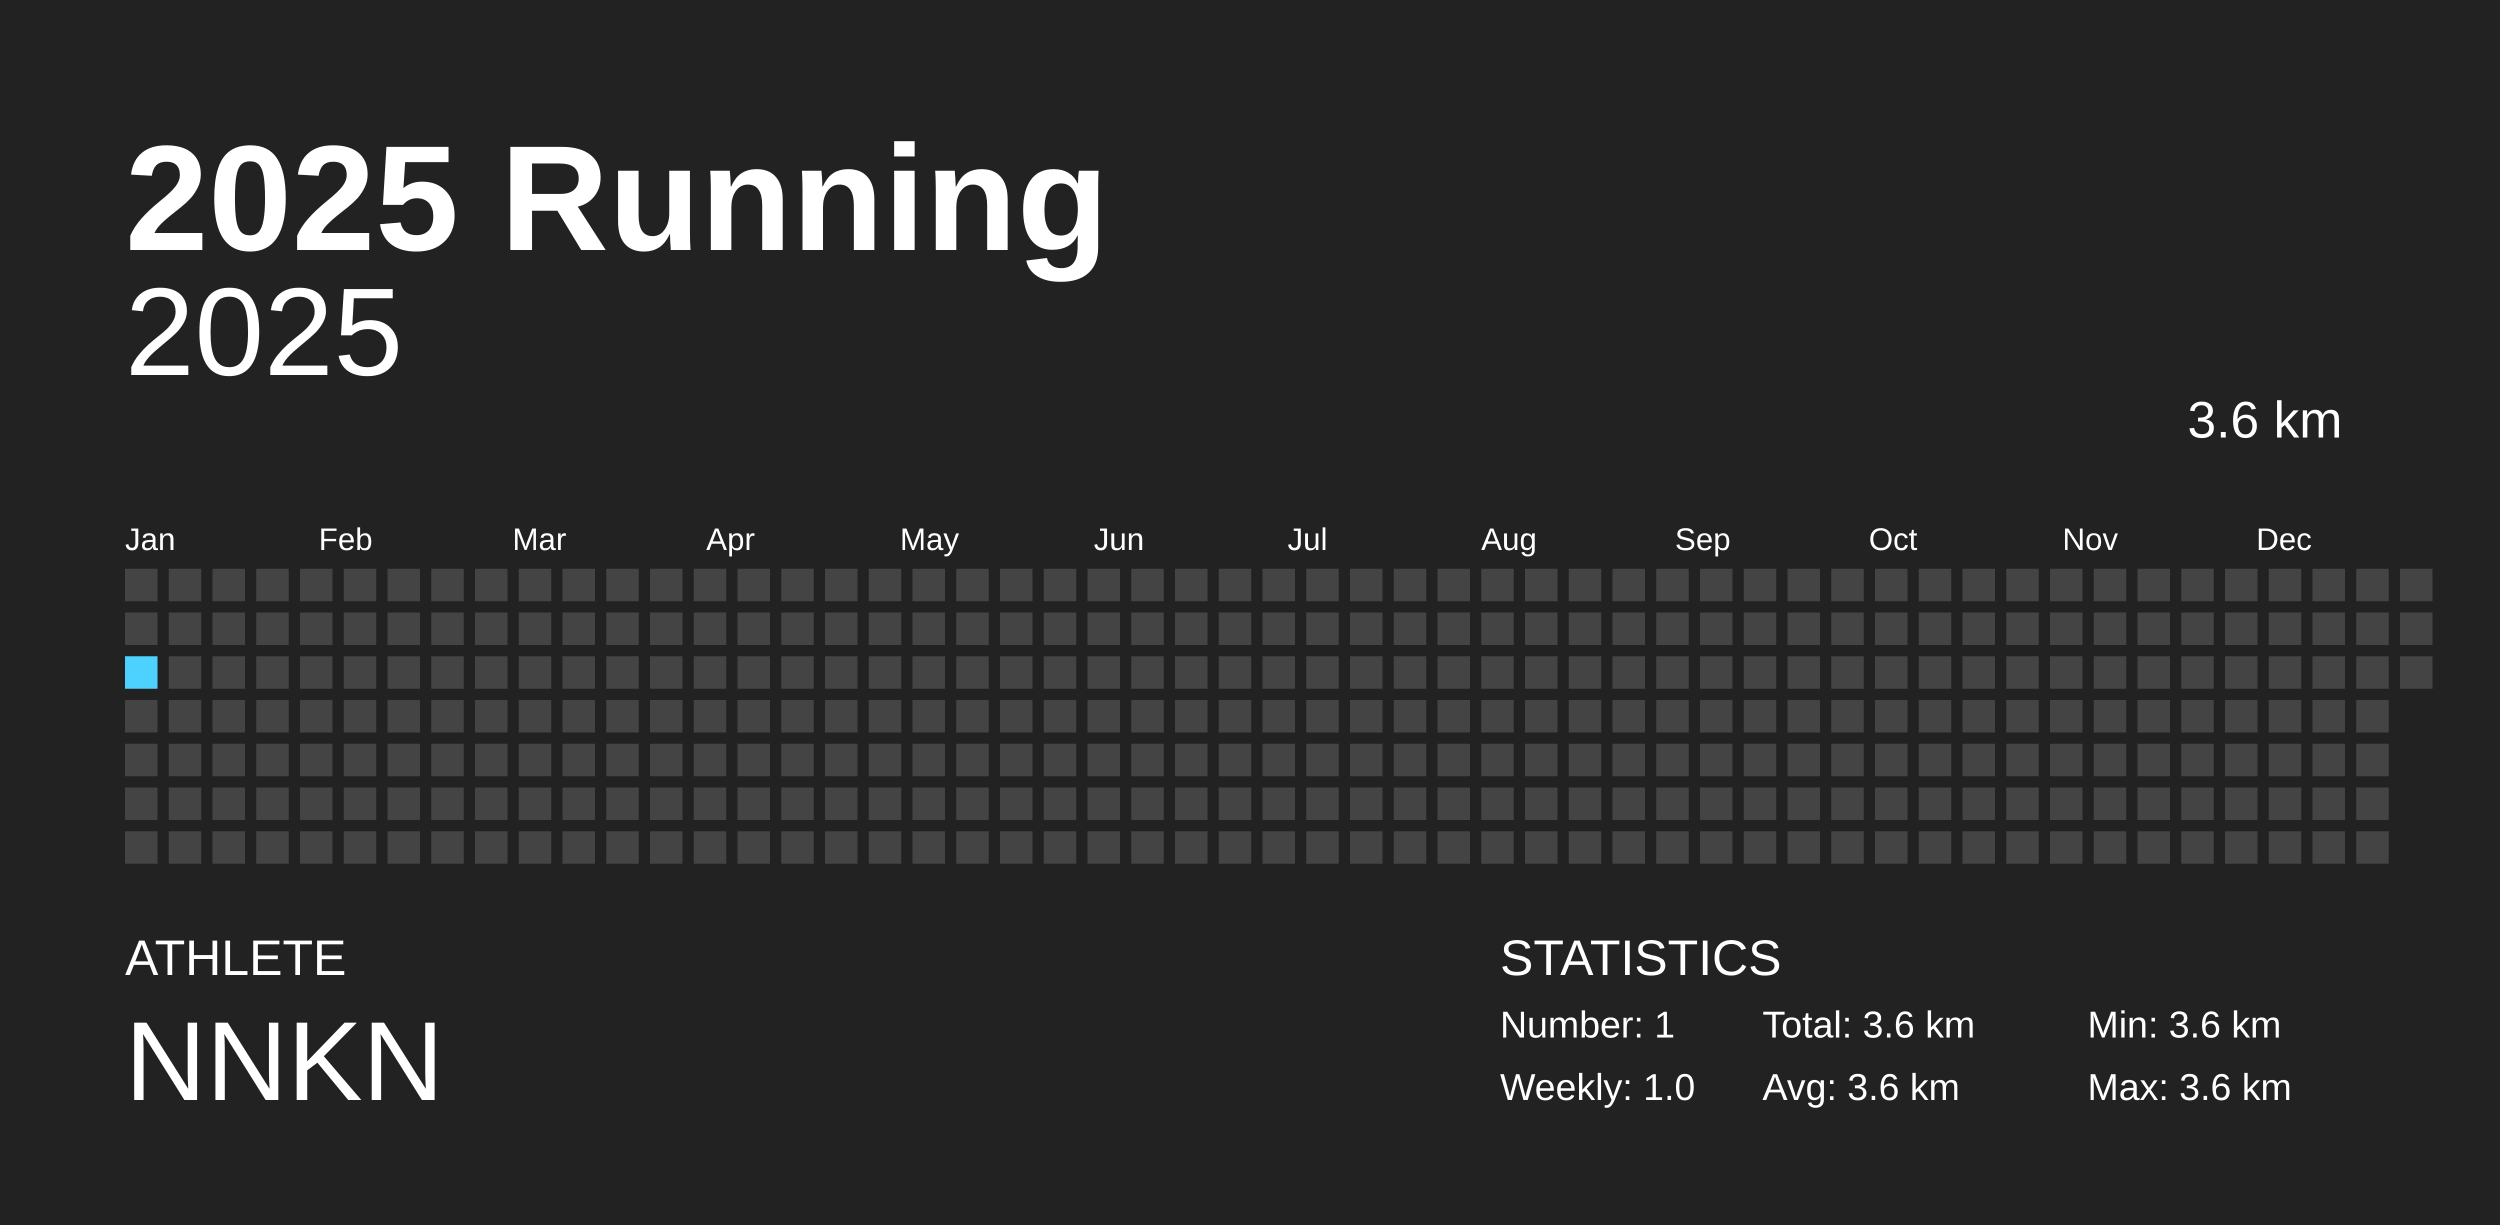
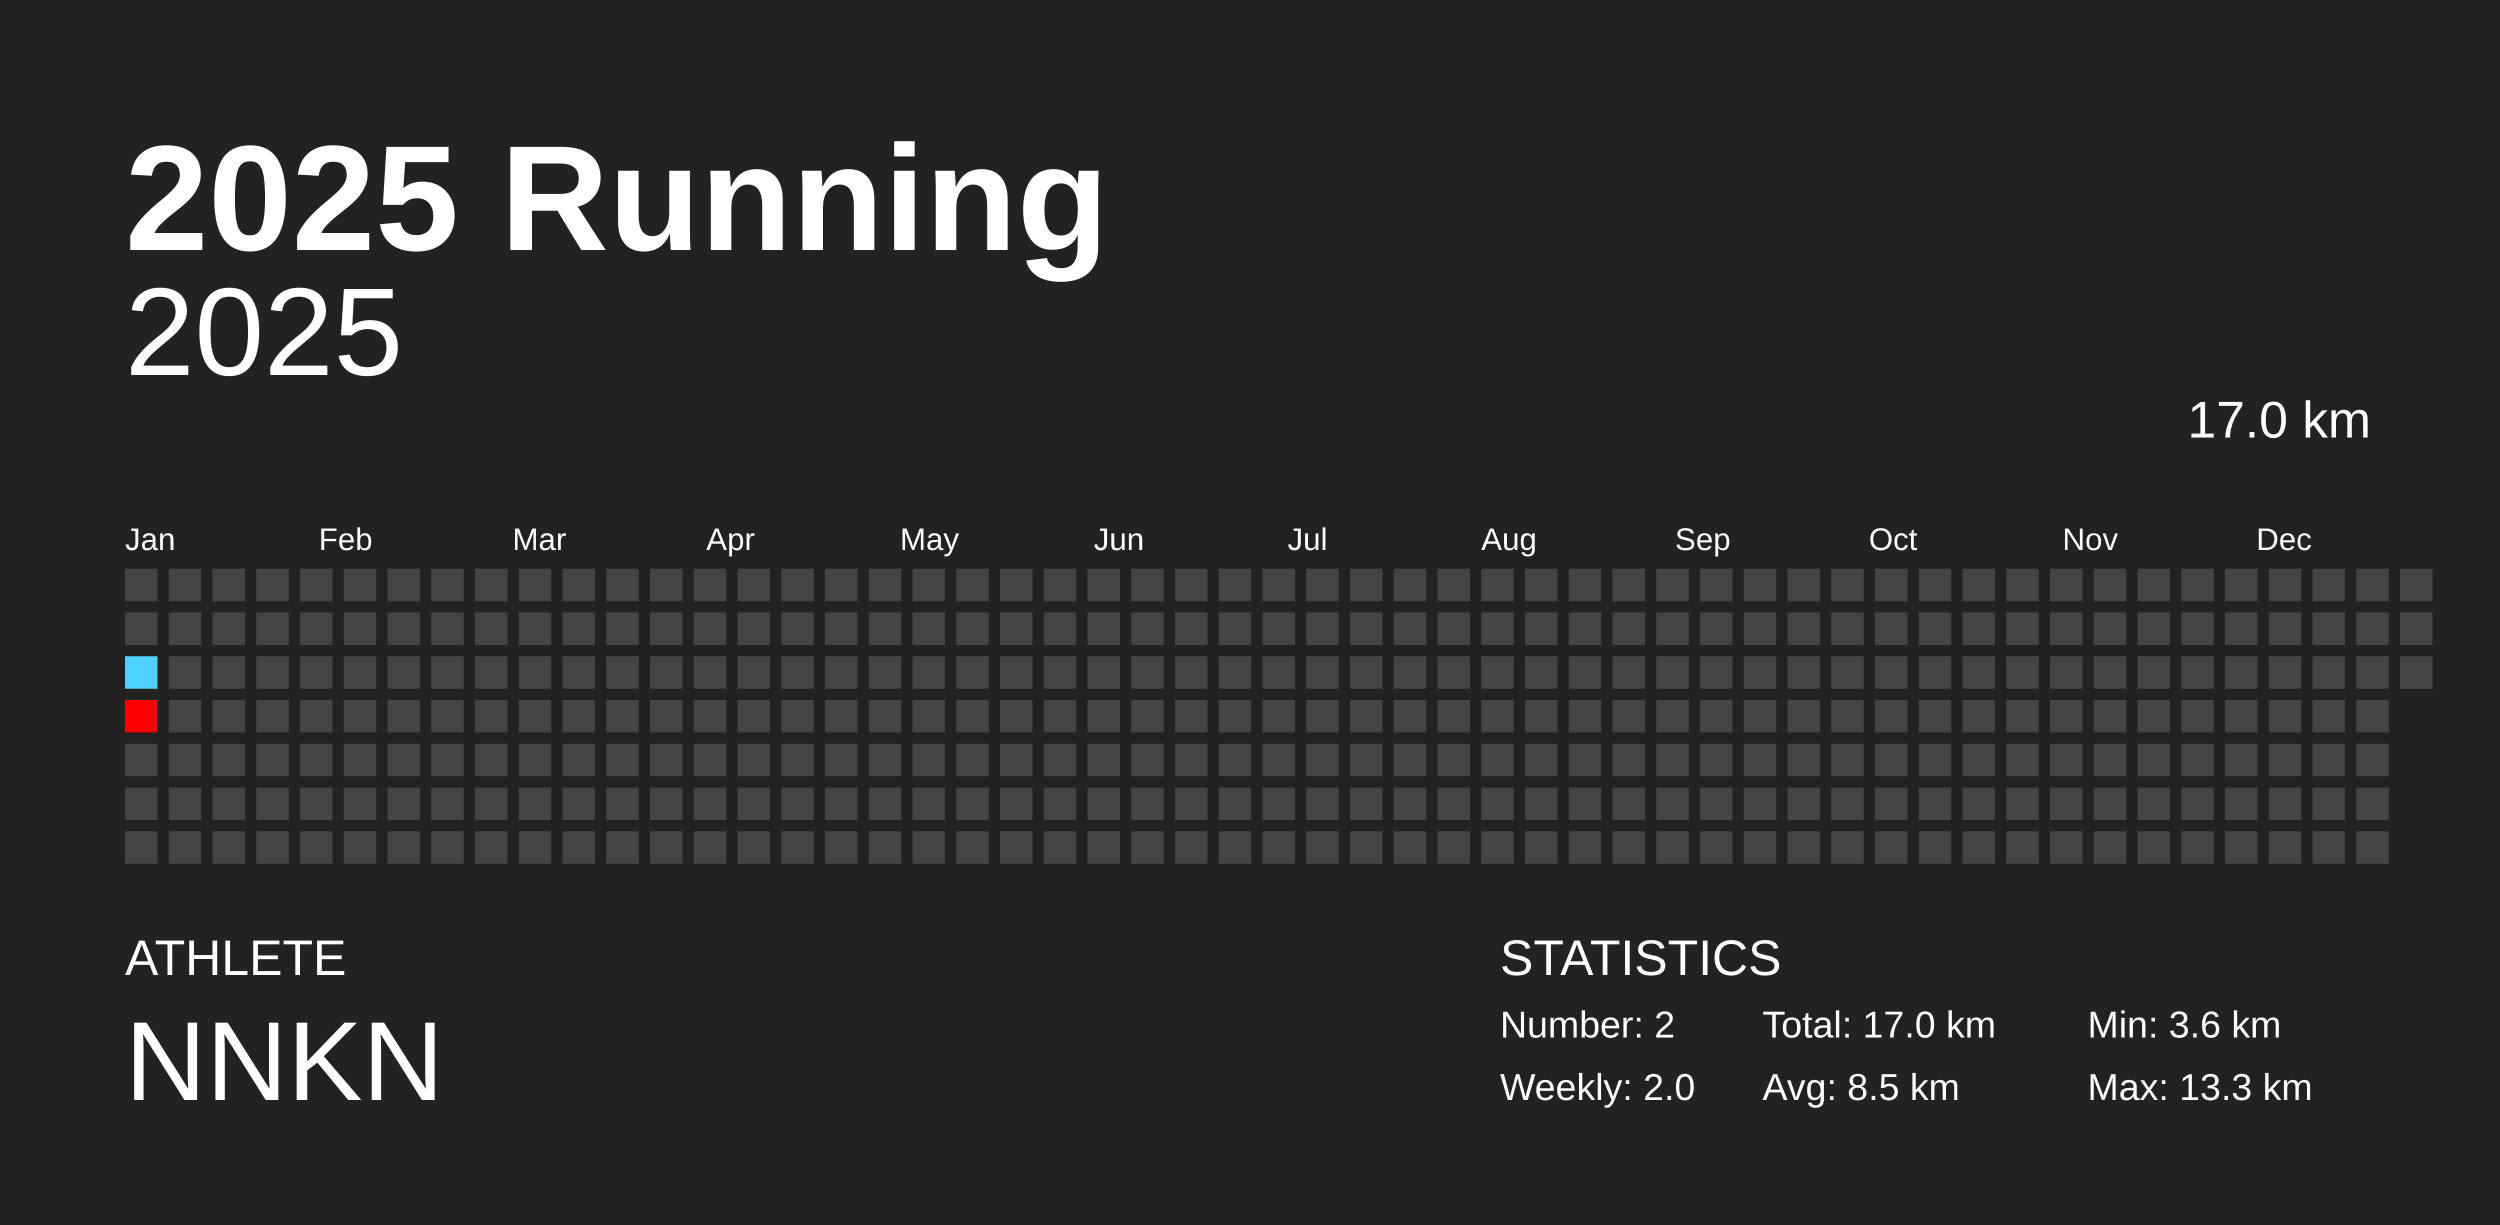
<svg xmlns="http://www.w3.org/2000/svg" baseProfile="full" height="98mm" version="1.1" viewBox="0,0,200,98" width="200mm">
  <defs />
  <rect fill="#222222" height="98" width="200" x="0" y="0" />
  <text fill="#FFFFFF" style="font-size:12px; font-family:Arial; font-weight:bold;" x="10" y="20">2025 Running</text>
  <text fill="#FFFFFF" style="font-size:4px; font-family:Arial" x="10" y="78">ATHLETE</text>
  <text fill="#FFFFFF" style="font-size:9px; font-family:Arial" x="10" y="88">NNKN</text>
  <text fill="#FFFFFF" style="font-size:4px; font-family:Arial" x="120" y="78">STATISTICS</text>
-   <text fill="#FFFFFF" style="font-size:3px; font-family:Arial" x="120" y="83">Number: 1</text>
-   <text fill="#FFFFFF" style="font-size:3px; font-family:Arial" x="120" y="88">Weekly: 1.0</text>
-   <text fill="#FFFFFF" style="font-size:3px; font-family:Arial" x="141" y="83">Total: 3.6 km</text>
-   <text fill="#FFFFFF" style="font-size:3px; font-family:Arial" x="141" y="88">Avg: 3.6 km</text>
+   <text fill="#FFFFFF" style="font-size:3px; font-family:Arial" x="120" y="83">Number: 2</text>
+   <text fill="#FFFFFF" style="font-size:3px; font-family:Arial" x="120" y="88">Weekly: 2.0</text>
+   <text fill="#FFFFFF" style="font-size:3px; font-family:Arial" x="141" y="83">Total: 17.0 km</text>
+   <text fill="#FFFFFF" style="font-size:3px; font-family:Arial" x="141" y="88">Avg: 8.5 km</text>
  <text fill="#FFFFFF" style="font-size:3px; font-family:Arial" x="167" y="83">Min: 3.6 km</text>
-   <text fill="#FFFFFF" style="font-size:3px; font-family:Arial" x="167" y="88">Max: 3.6 km</text>
+   <text fill="#FFFFFF" style="font-size:3px; font-family:Arial" x="167" y="88">Max: 13.3 km</text>
  <text alignment-baseline="hanging" fill="#FFFFFF" style="font-size:10.0px; font-family:Arial;" x="10" y="30">2025</text>
-   <text alignment-baseline="hanging" fill="#FFFFFF" style="font-size:4.125px; font-family:Arial;" x="175" y="35">3.6 km</text>
+   <text alignment-baseline="hanging" fill="#FFFFFF" style="font-size:4.125px; font-family:Arial;" x="175" y="35">17.0 km</text>
  <text fill="#FFFFFF" style="font-size:2.5px; font-family:Arial" x="10.0" y="44">Jan</text>
  <text fill="#FFFFFF" style="font-size:2.5px; font-family:Arial" x="25.5" y="44">Feb</text>
  <text fill="#FFFFFF" style="font-size:2.5px; font-family:Arial" x="41.0" y="44">Mar</text>
  <text fill="#FFFFFF" style="font-size:2.5px; font-family:Arial" x="56.5" y="44">Apr</text>
  <text fill="#FFFFFF" style="font-size:2.5px; font-family:Arial" x="72.0" y="44">May</text>
  <text fill="#FFFFFF" style="font-size:2.5px; font-family:Arial" x="87.5" y="44">Jun</text>
  <text fill="#FFFFFF" style="font-size:2.5px; font-family:Arial" x="103.0" y="44">Jul</text>
  <text fill="#FFFFFF" style="font-size:2.5px; font-family:Arial" x="118.5" y="44">Aug</text>
  <text fill="#FFFFFF" style="font-size:2.5px; font-family:Arial" x="134.0" y="44">Sep</text>
  <text fill="#FFFFFF" style="font-size:2.5px; font-family:Arial" x="149.5" y="44">Oct</text>
  <text fill="#FFFFFF" style="font-size:2.5px; font-family:Arial" x="165.0" y="44">Nov</text>
  <text fill="#FFFFFF" style="font-size:2.5px; font-family:Arial" x="180.5" y="44">Dec</text>
  <rect fill="#444444" height="2.6" width="2.6" x="10.0" y="45.5" />
  <rect fill="#444444" height="2.6" width="2.6" x="10.0" y="49.0" />
-   <rect fill="#4DD2FF" height="2.6" width="2.6" x="10.0" y="52.5" />
-   <rect fill="#444444" height="2.6" width="2.6" x="10.0" y="56.0" />
+   <rect fill="#4dd2ff" height="2.6" width="2.6" x="10.0" y="52.5" />
+   <rect fill="#ff0000" height="2.6" width="2.6" x="10.0" y="56.0" />
  <rect fill="#444444" height="2.6" width="2.6" x="10.0" y="59.5" />
  <rect fill="#444444" height="2.6" width="2.6" x="10.0" y="63.0" />
  <rect fill="#444444" height="2.6" width="2.6" x="10.0" y="66.5" />
  <rect fill="#444444" height="2.6" width="2.6" x="13.5" y="45.5" />
  <rect fill="#444444" height="2.6" width="2.6" x="13.5" y="49.0" />
  <rect fill="#444444" height="2.6" width="2.6" x="13.5" y="52.5" />
  <rect fill="#444444" height="2.6" width="2.6" x="13.5" y="56.0" />
  <rect fill="#444444" height="2.6" width="2.6" x="13.5" y="59.5" />
  <rect fill="#444444" height="2.6" width="2.6" x="13.5" y="63.0" />
  <rect fill="#444444" height="2.6" width="2.6" x="13.5" y="66.5" />
  <rect fill="#444444" height="2.6" width="2.6" x="17.0" y="45.5" />
  <rect fill="#444444" height="2.6" width="2.6" x="17.0" y="49.0" />
  <rect fill="#444444" height="2.6" width="2.6" x="17.0" y="52.5" />
  <rect fill="#444444" height="2.6" width="2.6" x="17.0" y="56.0" />
  <rect fill="#444444" height="2.6" width="2.6" x="17.0" y="59.5" />
  <rect fill="#444444" height="2.6" width="2.6" x="17.0" y="63.0" />
  <rect fill="#444444" height="2.6" width="2.6" x="17.0" y="66.5" />
  <rect fill="#444444" height="2.6" width="2.6" x="20.5" y="45.5" />
  <rect fill="#444444" height="2.6" width="2.6" x="20.5" y="49.0" />
  <rect fill="#444444" height="2.6" width="2.6" x="20.5" y="52.5" />
  <rect fill="#444444" height="2.6" width="2.6" x="20.5" y="56.0" />
  <rect fill="#444444" height="2.6" width="2.6" x="20.5" y="59.5" />
  <rect fill="#444444" height="2.6" width="2.6" x="20.5" y="63.0" />
  <rect fill="#444444" height="2.6" width="2.6" x="20.5" y="66.5" />
  <rect fill="#444444" height="2.6" width="2.6" x="24.0" y="45.5" />
  <rect fill="#444444" height="2.6" width="2.6" x="24.0" y="49.0" />
  <rect fill="#444444" height="2.6" width="2.6" x="24.0" y="52.5" />
  <rect fill="#444444" height="2.6" width="2.6" x="24.0" y="56.0" />
  <rect fill="#444444" height="2.6" width="2.6" x="24.0" y="59.5" />
  <rect fill="#444444" height="2.6" width="2.6" x="24.0" y="63.0" />
  <rect fill="#444444" height="2.6" width="2.6" x="24.0" y="66.5" />
  <rect fill="#444444" height="2.6" width="2.6" x="27.5" y="45.5" />
  <rect fill="#444444" height="2.6" width="2.6" x="27.5" y="49.0" />
  <rect fill="#444444" height="2.6" width="2.6" x="27.5" y="52.5" />
  <rect fill="#444444" height="2.6" width="2.6" x="27.5" y="56.0" />
  <rect fill="#444444" height="2.6" width="2.6" x="27.5" y="59.5" />
  <rect fill="#444444" height="2.6" width="2.6" x="27.5" y="63.0" />
  <rect fill="#444444" height="2.6" width="2.6" x="27.5" y="66.5" />
  <rect fill="#444444" height="2.6" width="2.6" x="31.0" y="45.5" />
  <rect fill="#444444" height="2.6" width="2.6" x="31.0" y="49.0" />
  <rect fill="#444444" height="2.6" width="2.6" x="31.0" y="52.5" />
  <rect fill="#444444" height="2.6" width="2.6" x="31.0" y="56.0" />
  <rect fill="#444444" height="2.6" width="2.6" x="31.0" y="59.5" />
  <rect fill="#444444" height="2.6" width="2.6" x="31.0" y="63.0" />
  <rect fill="#444444" height="2.6" width="2.6" x="31.0" y="66.5" />
  <rect fill="#444444" height="2.6" width="2.6" x="34.5" y="45.5" />
  <rect fill="#444444" height="2.6" width="2.6" x="34.5" y="49.0" />
  <rect fill="#444444" height="2.6" width="2.6" x="34.5" y="52.5" />
  <rect fill="#444444" height="2.6" width="2.6" x="34.5" y="56.0" />
  <rect fill="#444444" height="2.6" width="2.6" x="34.5" y="59.5" />
  <rect fill="#444444" height="2.6" width="2.6" x="34.5" y="63.0" />
  <rect fill="#444444" height="2.6" width="2.6" x="34.5" y="66.5" />
  <rect fill="#444444" height="2.6" width="2.6" x="38.0" y="45.5" />
  <rect fill="#444444" height="2.6" width="2.6" x="38.0" y="49.0" />
  <rect fill="#444444" height="2.6" width="2.6" x="38.0" y="52.5" />
  <rect fill="#444444" height="2.6" width="2.6" x="38.0" y="56.0" />
  <rect fill="#444444" height="2.6" width="2.6" x="38.0" y="59.5" />
  <rect fill="#444444" height="2.6" width="2.6" x="38.0" y="63.0" />
  <rect fill="#444444" height="2.6" width="2.6" x="38.0" y="66.5" />
  <rect fill="#444444" height="2.6" width="2.6" x="41.5" y="45.5" />
  <rect fill="#444444" height="2.6" width="2.6" x="41.5" y="49.0" />
  <rect fill="#444444" height="2.6" width="2.6" x="41.5" y="52.5" />
  <rect fill="#444444" height="2.6" width="2.6" x="41.5" y="56.0" />
  <rect fill="#444444" height="2.6" width="2.6" x="41.5" y="59.5" />
  <rect fill="#444444" height="2.6" width="2.6" x="41.5" y="63.0" />
  <rect fill="#444444" height="2.6" width="2.6" x="41.5" y="66.5" />
  <rect fill="#444444" height="2.6" width="2.6" x="45.0" y="45.5" />
  <rect fill="#444444" height="2.6" width="2.6" x="45.0" y="49.0" />
  <rect fill="#444444" height="2.6" width="2.6" x="45.0" y="52.5" />
  <rect fill="#444444" height="2.6" width="2.6" x="45.0" y="56.0" />
  <rect fill="#444444" height="2.6" width="2.6" x="45.0" y="59.5" />
  <rect fill="#444444" height="2.6" width="2.6" x="45.0" y="63.0" />
  <rect fill="#444444" height="2.6" width="2.6" x="45.0" y="66.5" />
  <rect fill="#444444" height="2.6" width="2.6" x="48.5" y="45.5" />
  <rect fill="#444444" height="2.6" width="2.6" x="48.5" y="49.0" />
  <rect fill="#444444" height="2.6" width="2.6" x="48.5" y="52.5" />
  <rect fill="#444444" height="2.6" width="2.6" x="48.5" y="56.0" />
  <rect fill="#444444" height="2.6" width="2.6" x="48.5" y="59.5" />
  <rect fill="#444444" height="2.6" width="2.6" x="48.5" y="63.0" />
  <rect fill="#444444" height="2.6" width="2.6" x="48.5" y="66.5" />
  <rect fill="#444444" height="2.6" width="2.6" x="52.0" y="45.5" />
  <rect fill="#444444" height="2.6" width="2.6" x="52.0" y="49.0" />
  <rect fill="#444444" height="2.6" width="2.6" x="52.0" y="52.5" />
  <rect fill="#444444" height="2.6" width="2.6" x="52.0" y="56.0" />
  <rect fill="#444444" height="2.6" width="2.6" x="52.0" y="59.5" />
  <rect fill="#444444" height="2.6" width="2.6" x="52.0" y="63.0" />
  <rect fill="#444444" height="2.6" width="2.6" x="52.0" y="66.5" />
  <rect fill="#444444" height="2.6" width="2.6" x="55.5" y="45.5" />
  <rect fill="#444444" height="2.6" width="2.6" x="55.5" y="49.0" />
  <rect fill="#444444" height="2.6" width="2.6" x="55.5" y="52.5" />
  <rect fill="#444444" height="2.6" width="2.6" x="55.5" y="56.0" />
  <rect fill="#444444" height="2.6" width="2.6" x="55.5" y="59.5" />
  <rect fill="#444444" height="2.6" width="2.6" x="55.5" y="63.0" />
  <rect fill="#444444" height="2.6" width="2.6" x="55.5" y="66.5" />
  <rect fill="#444444" height="2.6" width="2.6" x="59.0" y="45.5" />
  <rect fill="#444444" height="2.6" width="2.6" x="59.0" y="49.0" />
  <rect fill="#444444" height="2.6" width="2.6" x="59.0" y="52.5" />
  <rect fill="#444444" height="2.6" width="2.6" x="59.0" y="56.0" />
  <rect fill="#444444" height="2.6" width="2.6" x="59.0" y="59.5" />
  <rect fill="#444444" height="2.6" width="2.6" x="59.0" y="63.0" />
  <rect fill="#444444" height="2.6" width="2.6" x="59.0" y="66.5" />
  <rect fill="#444444" height="2.6" width="2.6" x="62.5" y="45.5" />
  <rect fill="#444444" height="2.6" width="2.6" x="62.5" y="49.0" />
  <rect fill="#444444" height="2.6" width="2.6" x="62.5" y="52.5" />
  <rect fill="#444444" height="2.6" width="2.6" x="62.5" y="56.0" />
  <rect fill="#444444" height="2.6" width="2.6" x="62.5" y="59.5" />
  <rect fill="#444444" height="2.6" width="2.6" x="62.5" y="63.0" />
  <rect fill="#444444" height="2.6" width="2.6" x="62.5" y="66.5" />
  <rect fill="#444444" height="2.6" width="2.6" x="66.0" y="45.5" />
  <rect fill="#444444" height="2.6" width="2.6" x="66.0" y="49.0" />
  <rect fill="#444444" height="2.6" width="2.6" x="66.0" y="52.5" />
  <rect fill="#444444" height="2.6" width="2.6" x="66.0" y="56.0" />
  <rect fill="#444444" height="2.6" width="2.6" x="66.0" y="59.5" />
  <rect fill="#444444" height="2.6" width="2.6" x="66.0" y="63.0" />
  <rect fill="#444444" height="2.6" width="2.6" x="66.0" y="66.5" />
  <rect fill="#444444" height="2.6" width="2.6" x="69.5" y="45.5" />
  <rect fill="#444444" height="2.6" width="2.6" x="69.5" y="49.0" />
  <rect fill="#444444" height="2.6" width="2.6" x="69.5" y="52.5" />
  <rect fill="#444444" height="2.6" width="2.6" x="69.5" y="56.0" />
  <rect fill="#444444" height="2.6" width="2.6" x="69.5" y="59.5" />
  <rect fill="#444444" height="2.6" width="2.6" x="69.5" y="63.0" />
  <rect fill="#444444" height="2.6" width="2.6" x="69.5" y="66.5" />
  <rect fill="#444444" height="2.6" width="2.6" x="73.0" y="45.5" />
  <rect fill="#444444" height="2.6" width="2.6" x="73.0" y="49.0" />
  <rect fill="#444444" height="2.6" width="2.6" x="73.0" y="52.5" />
  <rect fill="#444444" height="2.6" width="2.6" x="73.0" y="56.0" />
  <rect fill="#444444" height="2.6" width="2.6" x="73.0" y="59.5" />
  <rect fill="#444444" height="2.6" width="2.6" x="73.0" y="63.0" />
  <rect fill="#444444" height="2.6" width="2.6" x="73.0" y="66.5" />
  <rect fill="#444444" height="2.6" width="2.6" x="76.5" y="45.5" />
  <rect fill="#444444" height="2.6" width="2.6" x="76.5" y="49.0" />
  <rect fill="#444444" height="2.6" width="2.6" x="76.5" y="52.5" />
  <rect fill="#444444" height="2.6" width="2.6" x="76.5" y="56.0" />
  <rect fill="#444444" height="2.6" width="2.6" x="76.5" y="59.5" />
  <rect fill="#444444" height="2.6" width="2.6" x="76.5" y="63.0" />
  <rect fill="#444444" height="2.6" width="2.6" x="76.5" y="66.5" />
  <rect fill="#444444" height="2.6" width="2.6" x="80.0" y="45.5" />
  <rect fill="#444444" height="2.6" width="2.6" x="80.0" y="49.0" />
  <rect fill="#444444" height="2.6" width="2.6" x="80.0" y="52.5" />
  <rect fill="#444444" height="2.6" width="2.6" x="80.0" y="56.0" />
  <rect fill="#444444" height="2.6" width="2.6" x="80.0" y="59.5" />
  <rect fill="#444444" height="2.6" width="2.6" x="80.0" y="63.0" />
  <rect fill="#444444" height="2.6" width="2.6" x="80.0" y="66.5" />
  <rect fill="#444444" height="2.6" width="2.6" x="83.5" y="45.5" />
  <rect fill="#444444" height="2.6" width="2.6" x="83.5" y="49.0" />
  <rect fill="#444444" height="2.6" width="2.6" x="83.5" y="52.5" />
  <rect fill="#444444" height="2.6" width="2.6" x="83.5" y="56.0" />
  <rect fill="#444444" height="2.6" width="2.6" x="83.5" y="59.5" />
  <rect fill="#444444" height="2.6" width="2.6" x="83.5" y="63.0" />
  <rect fill="#444444" height="2.6" width="2.6" x="83.5" y="66.5" />
  <rect fill="#444444" height="2.6" width="2.6" x="87.0" y="45.5" />
  <rect fill="#444444" height="2.6" width="2.6" x="87.0" y="49.0" />
  <rect fill="#444444" height="2.6" width="2.6" x="87.0" y="52.5" />
  <rect fill="#444444" height="2.6" width="2.6" x="87.0" y="56.0" />
  <rect fill="#444444" height="2.6" width="2.6" x="87.0" y="59.5" />
  <rect fill="#444444" height="2.6" width="2.6" x="87.0" y="63.0" />
  <rect fill="#444444" height="2.6" width="2.6" x="87.0" y="66.5" />
  <rect fill="#444444" height="2.6" width="2.6" x="90.5" y="45.5" />
  <rect fill="#444444" height="2.6" width="2.6" x="90.5" y="49.0" />
  <rect fill="#444444" height="2.6" width="2.6" x="90.5" y="52.5" />
  <rect fill="#444444" height="2.6" width="2.6" x="90.5" y="56.0" />
  <rect fill="#444444" height="2.6" width="2.6" x="90.5" y="59.5" />
  <rect fill="#444444" height="2.6" width="2.6" x="90.5" y="63.0" />
  <rect fill="#444444" height="2.6" width="2.6" x="90.5" y="66.5" />
  <rect fill="#444444" height="2.6" width="2.6" x="94.0" y="45.5" />
  <rect fill="#444444" height="2.6" width="2.6" x="94.0" y="49.0" />
  <rect fill="#444444" height="2.6" width="2.6" x="94.0" y="52.5" />
  <rect fill="#444444" height="2.6" width="2.6" x="94.0" y="56.0" />
  <rect fill="#444444" height="2.6" width="2.6" x="94.0" y="59.5" />
  <rect fill="#444444" height="2.6" width="2.6" x="94.0" y="63.0" />
  <rect fill="#444444" height="2.6" width="2.6" x="94.0" y="66.5" />
  <rect fill="#444444" height="2.6" width="2.6" x="97.5" y="45.5" />
  <rect fill="#444444" height="2.6" width="2.6" x="97.5" y="49.0" />
  <rect fill="#444444" height="2.6" width="2.6" x="97.5" y="52.5" />
  <rect fill="#444444" height="2.6" width="2.6" x="97.5" y="56.0" />
  <rect fill="#444444" height="2.6" width="2.6" x="97.5" y="59.5" />
  <rect fill="#444444" height="2.6" width="2.6" x="97.5" y="63.0" />
  <rect fill="#444444" height="2.6" width="2.6" x="97.5" y="66.5" />
  <rect fill="#444444" height="2.6" width="2.6" x="101.0" y="45.5" />
  <rect fill="#444444" height="2.6" width="2.6" x="101.0" y="49.0" />
  <rect fill="#444444" height="2.6" width="2.6" x="101.0" y="52.5" />
  <rect fill="#444444" height="2.6" width="2.6" x="101.0" y="56.0" />
  <rect fill="#444444" height="2.6" width="2.6" x="101.0" y="59.5" />
  <rect fill="#444444" height="2.6" width="2.6" x="101.0" y="63.0" />
  <rect fill="#444444" height="2.6" width="2.6" x="101.0" y="66.5" />
  <rect fill="#444444" height="2.6" width="2.6" x="104.5" y="45.5" />
  <rect fill="#444444" height="2.6" width="2.6" x="104.5" y="49.0" />
  <rect fill="#444444" height="2.6" width="2.6" x="104.5" y="52.5" />
  <rect fill="#444444" height="2.6" width="2.6" x="104.5" y="56.0" />
  <rect fill="#444444" height="2.6" width="2.6" x="104.5" y="59.5" />
  <rect fill="#444444" height="2.6" width="2.6" x="104.5" y="63.0" />
  <rect fill="#444444" height="2.6" width="2.6" x="104.5" y="66.5" />
  <rect fill="#444444" height="2.6" width="2.6" x="108.0" y="45.5" />
  <rect fill="#444444" height="2.6" width="2.6" x="108.0" y="49.0" />
  <rect fill="#444444" height="2.6" width="2.6" x="108.0" y="52.5" />
  <rect fill="#444444" height="2.6" width="2.6" x="108.0" y="56.0" />
  <rect fill="#444444" height="2.6" width="2.6" x="108.0" y="59.5" />
  <rect fill="#444444" height="2.6" width="2.6" x="108.0" y="63.0" />
  <rect fill="#444444" height="2.6" width="2.6" x="108.0" y="66.5" />
  <rect fill="#444444" height="2.6" width="2.6" x="111.5" y="45.5" />
  <rect fill="#444444" height="2.6" width="2.6" x="111.5" y="49.0" />
  <rect fill="#444444" height="2.6" width="2.6" x="111.5" y="52.5" />
  <rect fill="#444444" height="2.6" width="2.6" x="111.5" y="56.0" />
  <rect fill="#444444" height="2.6" width="2.6" x="111.5" y="59.5" />
  <rect fill="#444444" height="2.6" width="2.6" x="111.5" y="63.0" />
  <rect fill="#444444" height="2.6" width="2.6" x="111.5" y="66.5" />
  <rect fill="#444444" height="2.6" width="2.6" x="115.0" y="45.5" />
  <rect fill="#444444" height="2.6" width="2.6" x="115.0" y="49.0" />
  <rect fill="#444444" height="2.6" width="2.6" x="115.0" y="52.5" />
  <rect fill="#444444" height="2.6" width="2.6" x="115.0" y="56.0" />
  <rect fill="#444444" height="2.6" width="2.6" x="115.0" y="59.5" />
  <rect fill="#444444" height="2.6" width="2.6" x="115.0" y="63.0" />
  <rect fill="#444444" height="2.6" width="2.6" x="115.0" y="66.5" />
  <rect fill="#444444" height="2.6" width="2.6" x="118.5" y="45.5" />
  <rect fill="#444444" height="2.6" width="2.6" x="118.5" y="49.0" />
  <rect fill="#444444" height="2.6" width="2.6" x="118.5" y="52.5" />
  <rect fill="#444444" height="2.6" width="2.6" x="118.5" y="56.0" />
  <rect fill="#444444" height="2.6" width="2.6" x="118.5" y="59.5" />
  <rect fill="#444444" height="2.6" width="2.6" x="118.5" y="63.0" />
  <rect fill="#444444" height="2.6" width="2.6" x="118.5" y="66.5" />
  <rect fill="#444444" height="2.6" width="2.6" x="122.0" y="45.5" />
  <rect fill="#444444" height="2.6" width="2.6" x="122.0" y="49.0" />
  <rect fill="#444444" height="2.6" width="2.6" x="122.0" y="52.5" />
  <rect fill="#444444" height="2.6" width="2.6" x="122.0" y="56.0" />
  <rect fill="#444444" height="2.6" width="2.6" x="122.0" y="59.5" />
  <rect fill="#444444" height="2.6" width="2.6" x="122.0" y="63.0" />
  <rect fill="#444444" height="2.6" width="2.6" x="122.0" y="66.5" />
  <rect fill="#444444" height="2.6" width="2.6" x="125.5" y="45.5" />
  <rect fill="#444444" height="2.6" width="2.6" x="125.5" y="49.0" />
  <rect fill="#444444" height="2.6" width="2.6" x="125.5" y="52.5" />
  <rect fill="#444444" height="2.6" width="2.6" x="125.5" y="56.0" />
  <rect fill="#444444" height="2.6" width="2.6" x="125.5" y="59.5" />
  <rect fill="#444444" height="2.6" width="2.6" x="125.5" y="63.0" />
  <rect fill="#444444" height="2.6" width="2.6" x="125.5" y="66.5" />
  <rect fill="#444444" height="2.6" width="2.6" x="129.0" y="45.5" />
  <rect fill="#444444" height="2.6" width="2.6" x="129.0" y="49.0" />
  <rect fill="#444444" height="2.6" width="2.6" x="129.0" y="52.5" />
  <rect fill="#444444" height="2.6" width="2.6" x="129.0" y="56.0" />
  <rect fill="#444444" height="2.6" width="2.6" x="129.0" y="59.5" />
  <rect fill="#444444" height="2.6" width="2.6" x="129.0" y="63.0" />
  <rect fill="#444444" height="2.6" width="2.6" x="129.0" y="66.5" />
  <rect fill="#444444" height="2.6" width="2.6" x="132.5" y="45.5" />
  <rect fill="#444444" height="2.6" width="2.6" x="132.5" y="49.0" />
  <rect fill="#444444" height="2.6" width="2.6" x="132.5" y="52.5" />
  <rect fill="#444444" height="2.6" width="2.6" x="132.5" y="56.0" />
  <rect fill="#444444" height="2.6" width="2.6" x="132.5" y="59.5" />
  <rect fill="#444444" height="2.6" width="2.6" x="132.5" y="63.0" />
  <rect fill="#444444" height="2.6" width="2.6" x="132.5" y="66.5" />
  <rect fill="#444444" height="2.6" width="2.6" x="136.0" y="45.5" />
  <rect fill="#444444" height="2.6" width="2.6" x="136.0" y="49.0" />
  <rect fill="#444444" height="2.6" width="2.6" x="136.0" y="52.5" />
  <rect fill="#444444" height="2.6" width="2.6" x="136.0" y="56.0" />
  <rect fill="#444444" height="2.6" width="2.6" x="136.0" y="59.5" />
  <rect fill="#444444" height="2.6" width="2.6" x="136.0" y="63.0" />
  <rect fill="#444444" height="2.6" width="2.6" x="136.0" y="66.5" />
  <rect fill="#444444" height="2.6" width="2.6" x="139.5" y="45.5" />
  <rect fill="#444444" height="2.6" width="2.6" x="139.5" y="49.0" />
  <rect fill="#444444" height="2.6" width="2.6" x="139.5" y="52.5" />
  <rect fill="#444444" height="2.6" width="2.6" x="139.5" y="56.0" />
  <rect fill="#444444" height="2.6" width="2.6" x="139.5" y="59.5" />
  <rect fill="#444444" height="2.6" width="2.6" x="139.5" y="63.0" />
  <rect fill="#444444" height="2.6" width="2.6" x="139.5" y="66.5" />
  <rect fill="#444444" height="2.6" width="2.6" x="143.0" y="45.5" />
  <rect fill="#444444" height="2.6" width="2.6" x="143.0" y="49.0" />
  <rect fill="#444444" height="2.6" width="2.6" x="143.0" y="52.5" />
  <rect fill="#444444" height="2.6" width="2.6" x="143.0" y="56.0" />
  <rect fill="#444444" height="2.6" width="2.6" x="143.0" y="59.5" />
  <rect fill="#444444" height="2.6" width="2.6" x="143.0" y="63.0" />
  <rect fill="#444444" height="2.6" width="2.6" x="143.0" y="66.5" />
  <rect fill="#444444" height="2.6" width="2.6" x="146.5" y="45.5" />
  <rect fill="#444444" height="2.6" width="2.6" x="146.5" y="49.0" />
  <rect fill="#444444" height="2.6" width="2.6" x="146.5" y="52.5" />
  <rect fill="#444444" height="2.6" width="2.6" x="146.5" y="56.0" />
  <rect fill="#444444" height="2.6" width="2.6" x="146.5" y="59.5" />
  <rect fill="#444444" height="2.6" width="2.6" x="146.5" y="63.0" />
  <rect fill="#444444" height="2.6" width="2.6" x="146.5" y="66.5" />
  <rect fill="#444444" height="2.6" width="2.6" x="150.0" y="45.5" />
  <rect fill="#444444" height="2.6" width="2.6" x="150.0" y="49.0" />
  <rect fill="#444444" height="2.6" width="2.6" x="150.0" y="52.5" />
  <rect fill="#444444" height="2.6" width="2.6" x="150.0" y="56.0" />
  <rect fill="#444444" height="2.6" width="2.6" x="150.0" y="59.5" />
  <rect fill="#444444" height="2.6" width="2.6" x="150.0" y="63.0" />
  <rect fill="#444444" height="2.6" width="2.6" x="150.0" y="66.5" />
  <rect fill="#444444" height="2.6" width="2.6" x="153.5" y="45.5" />
  <rect fill="#444444" height="2.6" width="2.6" x="153.5" y="49.0" />
  <rect fill="#444444" height="2.6" width="2.6" x="153.5" y="52.5" />
  <rect fill="#444444" height="2.6" width="2.6" x="153.5" y="56.0" />
  <rect fill="#444444" height="2.6" width="2.6" x="153.5" y="59.5" />
  <rect fill="#444444" height="2.6" width="2.6" x="153.5" y="63.0" />
  <rect fill="#444444" height="2.6" width="2.6" x="153.5" y="66.5" />
  <rect fill="#444444" height="2.6" width="2.6" x="157.0" y="45.5" />
  <rect fill="#444444" height="2.6" width="2.6" x="157.0" y="49.0" />
  <rect fill="#444444" height="2.6" width="2.6" x="157.0" y="52.5" />
  <rect fill="#444444" height="2.6" width="2.6" x="157.0" y="56.0" />
  <rect fill="#444444" height="2.6" width="2.6" x="157.0" y="59.5" />
  <rect fill="#444444" height="2.6" width="2.6" x="157.0" y="63.0" />
  <rect fill="#444444" height="2.6" width="2.6" x="157.0" y="66.5" />
  <rect fill="#444444" height="2.6" width="2.6" x="160.5" y="45.5" />
  <rect fill="#444444" height="2.6" width="2.6" x="160.5" y="49.0" />
  <rect fill="#444444" height="2.6" width="2.6" x="160.5" y="52.5" />
  <rect fill="#444444" height="2.6" width="2.6" x="160.5" y="56.0" />
  <rect fill="#444444" height="2.6" width="2.6" x="160.5" y="59.5" />
  <rect fill="#444444" height="2.6" width="2.6" x="160.5" y="63.0" />
  <rect fill="#444444" height="2.6" width="2.6" x="160.5" y="66.5" />
  <rect fill="#444444" height="2.6" width="2.6" x="164.0" y="45.5" />
  <rect fill="#444444" height="2.6" width="2.6" x="164.0" y="49.0" />
  <rect fill="#444444" height="2.6" width="2.6" x="164.0" y="52.5" />
  <rect fill="#444444" height="2.6" width="2.6" x="164.0" y="56.0" />
  <rect fill="#444444" height="2.6" width="2.6" x="164.0" y="59.5" />
  <rect fill="#444444" height="2.6" width="2.6" x="164.0" y="63.0" />
  <rect fill="#444444" height="2.6" width="2.6" x="164.0" y="66.5" />
  <rect fill="#444444" height="2.6" width="2.6" x="167.5" y="45.5" />
  <rect fill="#444444" height="2.6" width="2.6" x="167.5" y="49.0" />
  <rect fill="#444444" height="2.6" width="2.6" x="167.5" y="52.5" />
  <rect fill="#444444" height="2.6" width="2.6" x="167.5" y="56.0" />
  <rect fill="#444444" height="2.6" width="2.6" x="167.5" y="59.5" />
  <rect fill="#444444" height="2.6" width="2.6" x="167.5" y="63.0" />
  <rect fill="#444444" height="2.6" width="2.6" x="167.5" y="66.5" />
  <rect fill="#444444" height="2.6" width="2.6" x="171.0" y="45.5" />
  <rect fill="#444444" height="2.6" width="2.6" x="171.0" y="49.0" />
  <rect fill="#444444" height="2.6" width="2.6" x="171.0" y="52.5" />
  <rect fill="#444444" height="2.6" width="2.6" x="171.0" y="56.0" />
  <rect fill="#444444" height="2.6" width="2.6" x="171.0" y="59.5" />
  <rect fill="#444444" height="2.6" width="2.6" x="171.0" y="63.0" />
  <rect fill="#444444" height="2.6" width="2.6" x="171.0" y="66.5" />
  <rect fill="#444444" height="2.6" width="2.6" x="174.5" y="45.5" />
  <rect fill="#444444" height="2.6" width="2.6" x="174.5" y="49.0" />
  <rect fill="#444444" height="2.6" width="2.6" x="174.5" y="52.5" />
  <rect fill="#444444" height="2.6" width="2.6" x="174.5" y="56.0" />
  <rect fill="#444444" height="2.6" width="2.6" x="174.5" y="59.5" />
  <rect fill="#444444" height="2.6" width="2.6" x="174.5" y="63.0" />
  <rect fill="#444444" height="2.6" width="2.6" x="174.5" y="66.5" />
  <rect fill="#444444" height="2.6" width="2.6" x="178.0" y="45.5" />
  <rect fill="#444444" height="2.6" width="2.6" x="178.0" y="49.0" />
  <rect fill="#444444" height="2.6" width="2.6" x="178.0" y="52.5" />
  <rect fill="#444444" height="2.6" width="2.6" x="178.0" y="56.0" />
  <rect fill="#444444" height="2.6" width="2.6" x="178.0" y="59.5" />
  <rect fill="#444444" height="2.6" width="2.6" x="178.0" y="63.0" />
  <rect fill="#444444" height="2.6" width="2.6" x="178.0" y="66.5" />
  <rect fill="#444444" height="2.6" width="2.6" x="181.5" y="45.5" />
  <rect fill="#444444" height="2.6" width="2.6" x="181.5" y="49.0" />
  <rect fill="#444444" height="2.6" width="2.6" x="181.5" y="52.5" />
  <rect fill="#444444" height="2.6" width="2.6" x="181.5" y="56.0" />
  <rect fill="#444444" height="2.6" width="2.6" x="181.5" y="59.5" />
  <rect fill="#444444" height="2.6" width="2.6" x="181.5" y="63.0" />
  <rect fill="#444444" height="2.6" width="2.6" x="181.5" y="66.5" />
  <rect fill="#444444" height="2.6" width="2.6" x="185.0" y="45.5" />
  <rect fill="#444444" height="2.6" width="2.6" x="185.0" y="49.0" />
  <rect fill="#444444" height="2.6" width="2.6" x="185.0" y="52.5" />
  <rect fill="#444444" height="2.6" width="2.6" x="185.0" y="56.0" />
  <rect fill="#444444" height="2.6" width="2.6" x="185.0" y="59.5" />
  <rect fill="#444444" height="2.6" width="2.6" x="185.0" y="63.0" />
  <rect fill="#444444" height="2.6" width="2.6" x="185.0" y="66.5" />
  <rect fill="#444444" height="2.6" width="2.6" x="188.5" y="45.5" />
  <rect fill="#444444" height="2.6" width="2.6" x="188.5" y="49.0" />
  <rect fill="#444444" height="2.6" width="2.6" x="188.5" y="52.5" />
  <rect fill="#444444" height="2.6" width="2.6" x="188.5" y="56.0" />
  <rect fill="#444444" height="2.6" width="2.6" x="188.5" y="59.5" />
  <rect fill="#444444" height="2.6" width="2.6" x="188.5" y="63.0" />
  <rect fill="#444444" height="2.6" width="2.6" x="188.5" y="66.5" />
  <rect fill="#444444" height="2.6" width="2.6" x="192.0" y="45.5" />
  <rect fill="#444444" height="2.6" width="2.6" x="192.0" y="49.0" />
  <rect fill="#444444" height="2.6" width="2.6" x="192.0" y="52.5" />
</svg>
